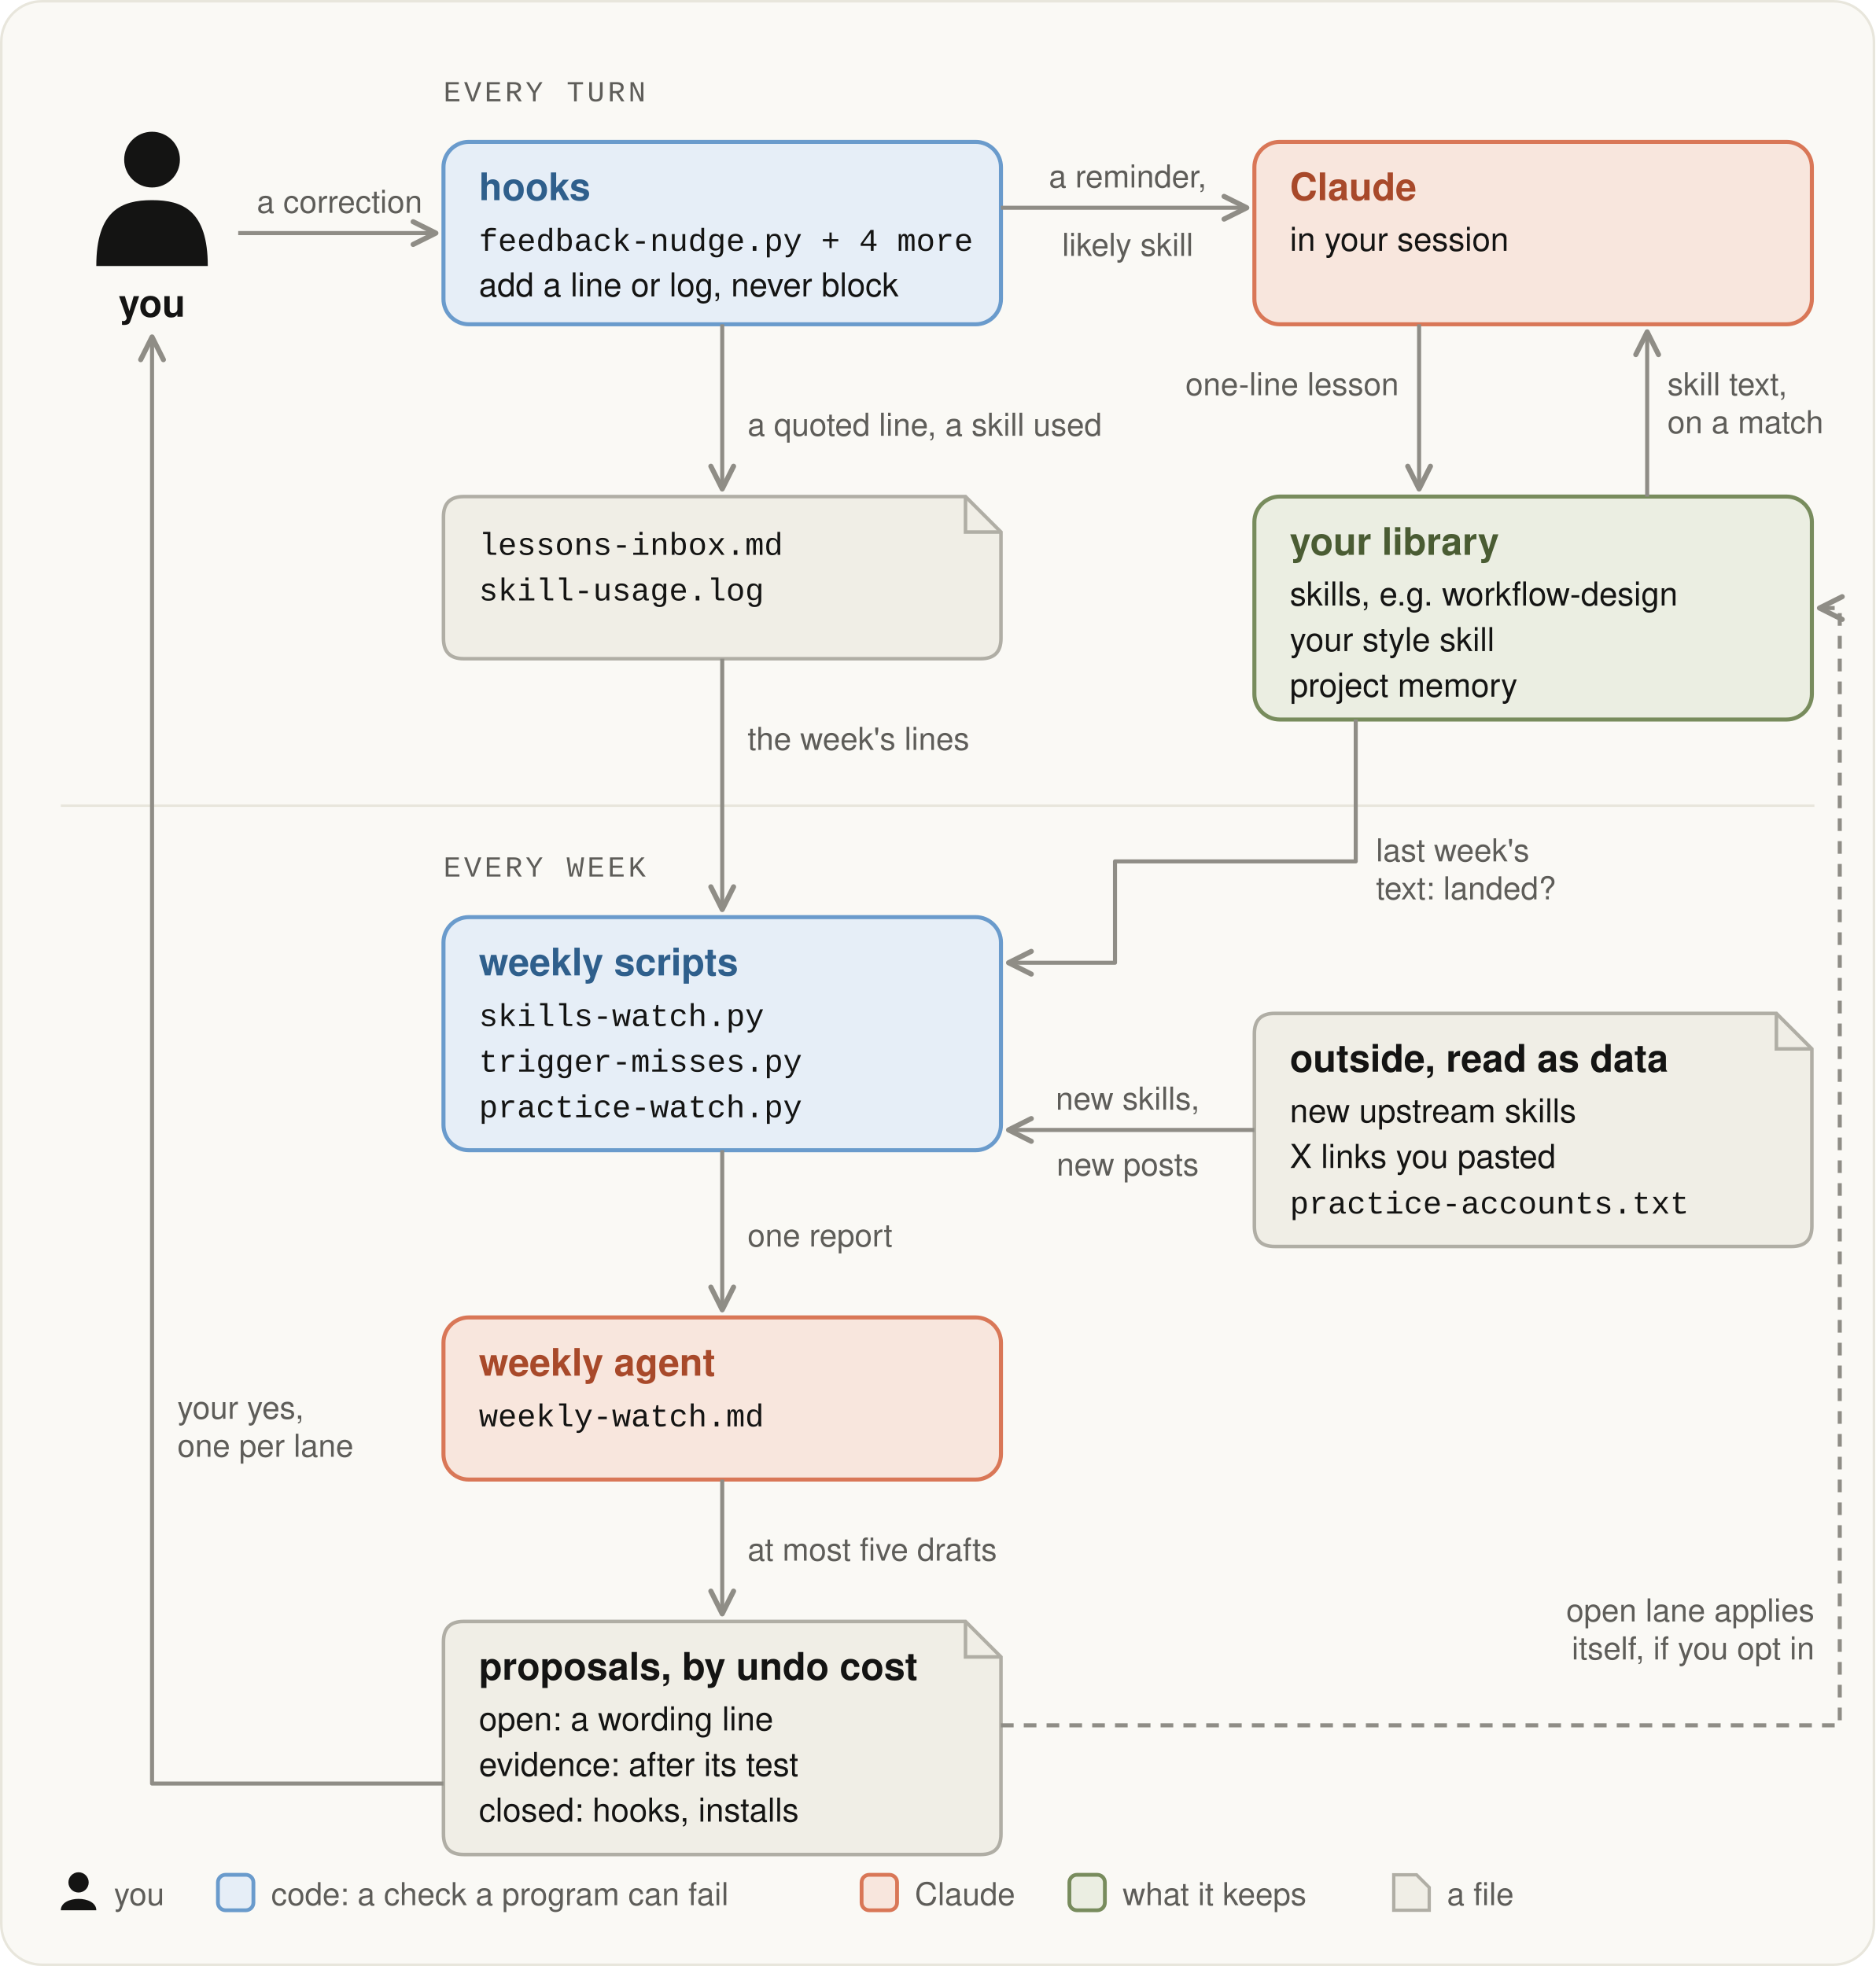
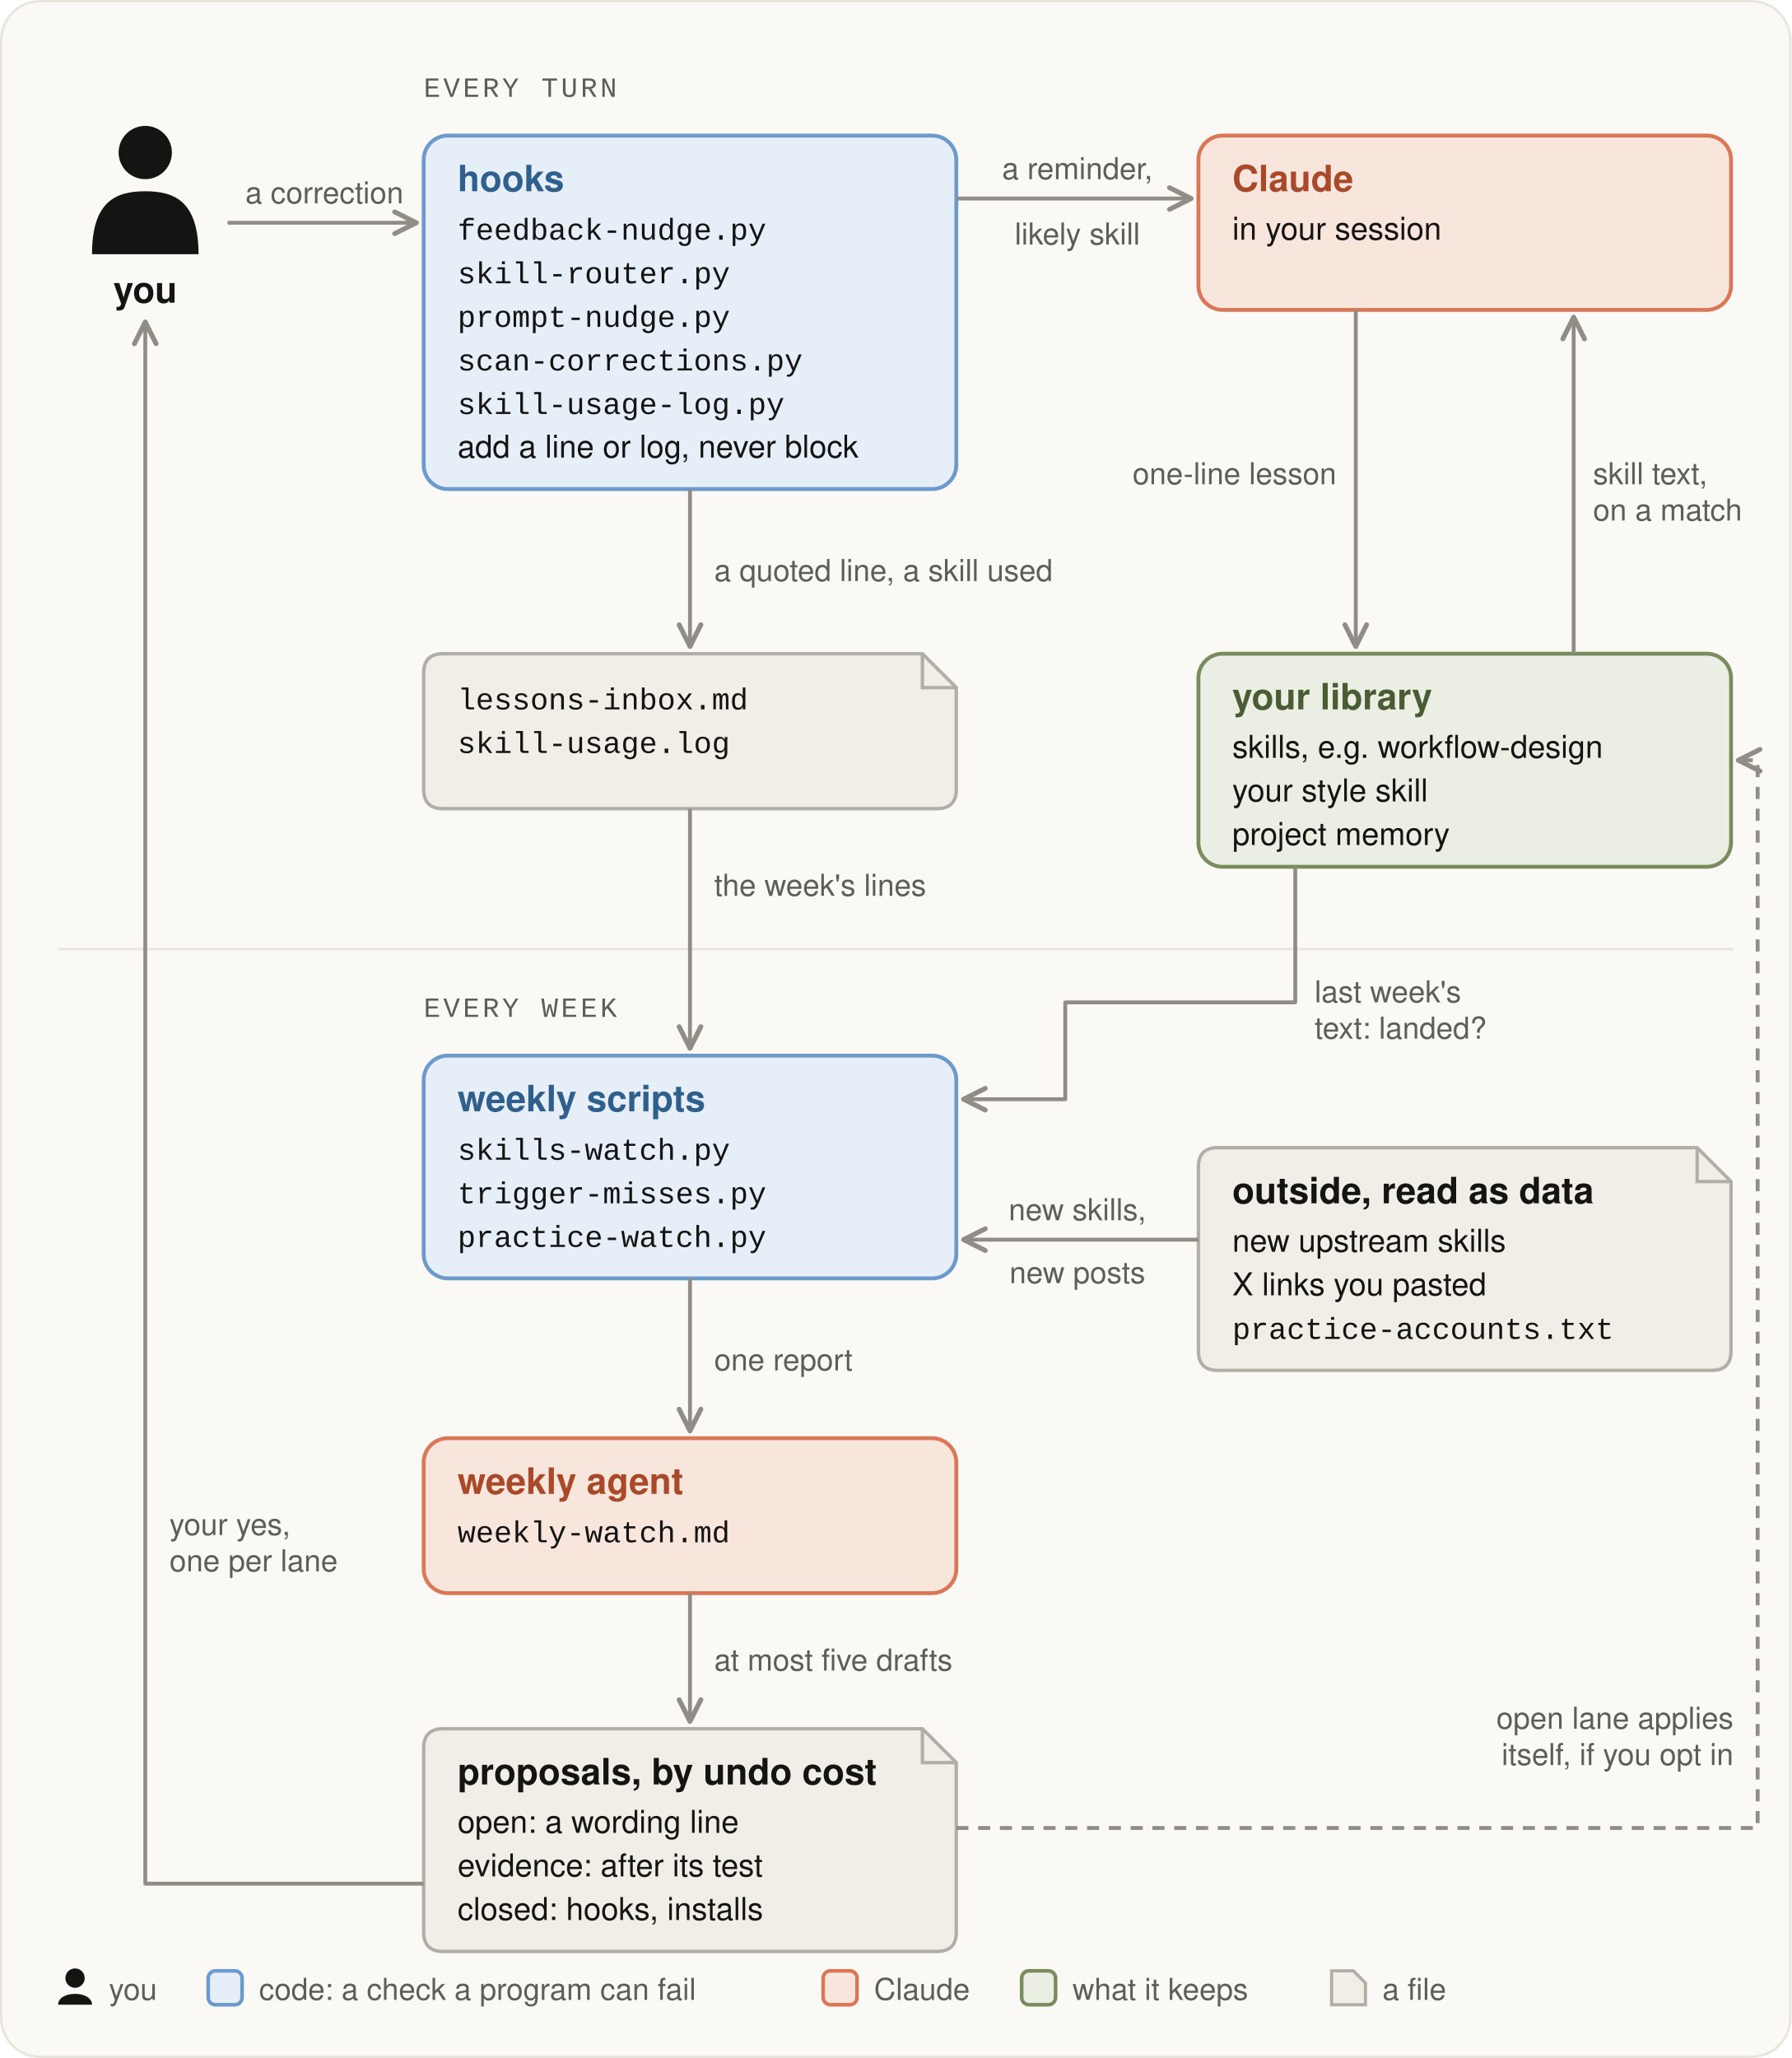
- <svg xmlns="http://www.w3.org/2000/svg" width="740" height="776" viewBox="0 0 740 776" role="img" aria-label="How it works: every turn, your correction becomes a one-line lesson; every week, scripts read the notebook and outside posts, a weekly agent drafts at most five proposals, and the ones that need you come back to you, one yes per lane.">
+ <svg xmlns="http://www.w3.org/2000/svg" width="740" height="850" viewBox="0 0 740 850" role="img" aria-label="How it works: every turn, your correction becomes a one-line lesson; every week, scripts read the notebook and outside posts, a weekly agent drafts at most five proposals, and the ones that need you come back to you, one yes per lane.">
  <defs>
    <marker id="a" viewBox="0 0 10 10" refX="9" refY="5" markerWidth="7" markerHeight="7" orient="auto-start-reverse">
      <path d="M1 1L9 5L1 9" fill="none" stroke="#8f8d86" stroke-width="1.8" stroke-linecap="round" stroke-linejoin="round" />
    </marker>
  </defs>
-   <rect x="0.5" y="0.5" width="739" height="775" rx="16" fill="#faf9f5" stroke="#e8e6dc" />
+   <rect x="0.5" y="0.5" width="739" height="849" rx="16" fill="#faf9f5" stroke="#e8e6dc" />
  <text x="175" y="40" font-family="'IBM Plex Mono',ui-monospace,'SF Mono',SFMono-Regular,Menlo,Consolas,'Liberation Mono',monospace" font-size="11.5" font-weight="500" fill="#5e5d59" text-anchor="start" letter-spacing="1.2">EVERY TURN</text>
  <circle cx="60" cy="63.0" r="11.0" fill="#141413" />
  <path d="M38.0 105.0C38.0 83.0 48.0 79.0 60 79.0C72.0 79.0 82.0 83.0 82.0 105.0Z" fill="#141413" />
  <text x="60" y="125.0" font-family="Archivo,-apple-system,'Segoe UI','Helvetica Neue',Helvetica,Arial,sans-serif" font-size="15" font-weight="600" fill="#141413" text-anchor="middle">you</text>
-   <rect x="175" y="56" width="220" height="72" rx="10" fill="#e6eef7" stroke="#6a9bcc" stroke-width="1.6" />
+   <rect x="175" y="56" width="220" height="146" rx="10" fill="#e6eef7" stroke="#6a9bcc" stroke-width="1.6" />
  <text x="189" y="79" font-family="Archivo,-apple-system,'Segoe UI','Helvetica Neue',Helvetica,Arial,sans-serif" font-size="15" font-weight="600" fill="#2f5f8c" text-anchor="start">hooks</text>
-   <text x="189" y="99" font-family="'IBM Plex Mono',ui-monospace,'SF Mono',SFMono-Regular,Menlo,Consolas,'Liberation Mono',monospace" font-size="12.5" font-weight="400" fill="#141413" text-anchor="start">feedback-nudge.py + 4 more</text>
-   <text x="189" y="117" font-family="Archivo,-apple-system,'Segoe UI','Helvetica Neue',Helvetica,Arial,sans-serif" font-size="13" font-weight="400" fill="#141413" text-anchor="start">add a line or log, never block</text>
+   <text x="189" y="99" font-family="'IBM Plex Mono',ui-monospace,'SF Mono',SFMono-Regular,Menlo,Consolas,'Liberation Mono',monospace" font-size="12.5" font-weight="400" fill="#141413" text-anchor="start">feedback-nudge.py</text>
+   <text x="189" y="117" font-family="'IBM Plex Mono',ui-monospace,'SF Mono',SFMono-Regular,Menlo,Consolas,'Liberation Mono',monospace" font-size="12.5" font-weight="400" fill="#141413" text-anchor="start">skill-router.py</text>
+   <text x="189" y="135" font-family="'IBM Plex Mono',ui-monospace,'SF Mono',SFMono-Regular,Menlo,Consolas,'Liberation Mono',monospace" font-size="12.5" font-weight="400" fill="#141413" text-anchor="start">prompt-nudge.py</text>
+   <text x="189" y="153" font-family="'IBM Plex Mono',ui-monospace,'SF Mono',SFMono-Regular,Menlo,Consolas,'Liberation Mono',monospace" font-size="12.5" font-weight="400" fill="#141413" text-anchor="start">scan-corrections.py</text>
+   <text x="189" y="171" font-family="'IBM Plex Mono',ui-monospace,'SF Mono',SFMono-Regular,Menlo,Consolas,'Liberation Mono',monospace" font-size="12.5" font-weight="400" fill="#141413" text-anchor="start">skill-usage-log.py</text>
+   <text x="189" y="189" font-family="Archivo,-apple-system,'Segoe UI','Helvetica Neue',Helvetica,Arial,sans-serif" font-size="13" font-weight="400" fill="#141413" text-anchor="start">add a line or log, never block</text>
  <rect x="495" y="56" width="220" height="72" rx="10" fill="#f8e6dd" stroke="#d97757" stroke-width="1.6" />
  <text x="509" y="79" font-family="Archivo,-apple-system,'Segoe UI','Helvetica Neue',Helvetica,Arial,sans-serif" font-size="15" font-weight="600" fill="#a8492a" text-anchor="start">Claude</text>
  <text x="509" y="99" font-family="Archivo,-apple-system,'Segoe UI','Helvetica Neue',Helvetica,Arial,sans-serif" font-size="13" font-weight="400" fill="#141413" text-anchor="start">in your session</text>
  <path d="M94 92L172 92" fill="none" stroke="#8f8d86" stroke-width="1.6" stroke-linejoin="round" marker-end="url(#a)" />
  <text x="134" y="84" font-family="Archivo,-apple-system,'Segoe UI','Helvetica Neue',Helvetica,Arial,sans-serif" font-size="12.5" font-weight="400" fill="#5e5d59" text-anchor="middle">a correction</text>
  <path d="M395 82L492 82" fill="none" stroke="#8f8d86" stroke-width="1.6" stroke-linejoin="round" marker-end="url(#a)" />
  <text x="445" y="74" font-family="Archivo,-apple-system,'Segoe UI','Helvetica Neue',Helvetica,Arial,sans-serif" font-size="12.5" font-weight="400" fill="#5e5d59" text-anchor="middle">a reminder,</text>
  <text x="445" y="101" font-family="Archivo,-apple-system,'Segoe UI','Helvetica Neue',Helvetica,Arial,sans-serif" font-size="12.5" font-weight="400" fill="#5e5d59" text-anchor="middle">likely skill</text>
-   <path d="M183 196H381L395 210V252Q395 260 387 260H183Q175 260 175 252V204Q175 196 183 196Z" fill="#f0eee6" stroke="#b0aea5" stroke-width="1.4" />
-   <path d="M381 196V210H395" fill="none" stroke="#b0aea5" stroke-width="1.4" />
-   <text x="189" y="219" font-family="'IBM Plex Mono',ui-monospace,'SF Mono',SFMono-Regular,Menlo,Consolas,'Liberation Mono',monospace" font-size="12.5" font-weight="400" fill="#141413" text-anchor="start">lessons-inbox.md</text>
-   <text x="189" y="237" font-family="'IBM Plex Mono',ui-monospace,'SF Mono',SFMono-Regular,Menlo,Consolas,'Liberation Mono',monospace" font-size="12.5" font-weight="400" fill="#141413" text-anchor="start">skill-usage.log</text>
-   <path d="M285 128L285 193" fill="none" stroke="#8f8d86" stroke-width="1.6" stroke-linejoin="round" marker-end="url(#a)" />
-   <text x="295" y="172" font-family="Archivo,-apple-system,'Segoe UI','Helvetica Neue',Helvetica,Arial,sans-serif" font-size="12.5" font-weight="400" fill="#5e5d59" text-anchor="start">a quoted line, a skill used</text>
-   <rect x="495" y="196" width="220" height="88" rx="10" fill="#ebeee2" stroke="#788c5d" stroke-width="1.6" />
-   <text x="509" y="219" font-family="Archivo,-apple-system,'Segoe UI','Helvetica Neue',Helvetica,Arial,sans-serif" font-size="15" font-weight="600" fill="#4a5c33" text-anchor="start">your library</text>
-   <text x="509" y="239" font-family="Archivo,-apple-system,'Segoe UI','Helvetica Neue',Helvetica,Arial,sans-serif" font-size="13" font-weight="400" fill="#141413" text-anchor="start">skills, e.g. workflow-design</text>
-   <text x="509" y="257" font-family="Archivo,-apple-system,'Segoe UI','Helvetica Neue',Helvetica,Arial,sans-serif" font-size="13" font-weight="400" fill="#141413" text-anchor="start">your style skill</text>
-   <text x="509" y="275" font-family="Archivo,-apple-system,'Segoe UI','Helvetica Neue',Helvetica,Arial,sans-serif" font-size="13" font-weight="400" fill="#141413" text-anchor="start">project memory</text>
-   <path d="M560 128L560 193" fill="none" stroke="#8f8d86" stroke-width="1.6" stroke-linejoin="round" marker-end="url(#a)" />
-   <text x="552" y="156" font-family="Archivo,-apple-system,'Segoe UI','Helvetica Neue',Helvetica,Arial,sans-serif" font-size="12.5" font-weight="400" fill="#5e5d59" text-anchor="end">one-line lesson</text>
-   <path d="M650 196L650 131" fill="none" stroke="#8f8d86" stroke-width="1.6" stroke-linejoin="round" marker-end="url(#a)" />
-   <text x="658" y="156" font-family="Archivo,-apple-system,'Segoe UI','Helvetica Neue',Helvetica,Arial,sans-serif" font-size="12.5" font-weight="400" fill="#5e5d59" text-anchor="start">skill text,</text>
-   <text x="658" y="171" font-family="Archivo,-apple-system,'Segoe UI','Helvetica Neue',Helvetica,Arial,sans-serif" font-size="12.5" font-weight="400" fill="#5e5d59" text-anchor="start">on a match</text>
-   <path d="M24 318H716" stroke="#e8e6dc" stroke-width="1" />
-   <text x="175" y="346" font-family="'IBM Plex Mono',ui-monospace,'SF Mono',SFMono-Regular,Menlo,Consolas,'Liberation Mono',monospace" font-size="11.5" font-weight="500" fill="#5e5d59" text-anchor="start" letter-spacing="1.2">EVERY WEEK</text>
-   <path d="M285 260L285 359" fill="none" stroke="#8f8d86" stroke-width="1.6" stroke-linejoin="round" marker-end="url(#a)" />
-   <text x="295" y="296" font-family="Archivo,-apple-system,'Segoe UI','Helvetica Neue',Helvetica,Arial,sans-serif" font-size="12.5" font-weight="400" fill="#5e5d59" text-anchor="start">the week's lines</text>
-   <rect x="175" y="362" width="220" height="92" rx="10" fill="#e6eef7" stroke="#6a9bcc" stroke-width="1.6" />
-   <text x="189" y="385" font-family="Archivo,-apple-system,'Segoe UI','Helvetica Neue',Helvetica,Arial,sans-serif" font-size="15" font-weight="600" fill="#2f5f8c" text-anchor="start">weekly scripts</text>
-   <text x="189" y="405" font-family="'IBM Plex Mono',ui-monospace,'SF Mono',SFMono-Regular,Menlo,Consolas,'Liberation Mono',monospace" font-size="12.5" font-weight="400" fill="#141413" text-anchor="start">skills-watch.py</text>
-   <text x="189" y="423" font-family="'IBM Plex Mono',ui-monospace,'SF Mono',SFMono-Regular,Menlo,Consolas,'Liberation Mono',monospace" font-size="12.5" font-weight="400" fill="#141413" text-anchor="start">trigger-misses.py</text>
-   <text x="189" y="441" font-family="'IBM Plex Mono',ui-monospace,'SF Mono',SFMono-Regular,Menlo,Consolas,'Liberation Mono',monospace" font-size="12.5" font-weight="400" fill="#141413" text-anchor="start">practice-watch.py</text>
-   <path d="M503 400H701L715 414V484Q715 492 707 492H503Q495 492 495 484V408Q495 400 503 400Z" fill="#f0eee6" stroke="#b0aea5" stroke-width="1.4" />
-   <path d="M701 400V414H715" fill="none" stroke="#b0aea5" stroke-width="1.4" />
-   <text x="509" y="423" font-family="Archivo,-apple-system,'Segoe UI','Helvetica Neue',Helvetica,Arial,sans-serif" font-size="15" font-weight="600" fill="#141413" text-anchor="start">outside, read as data</text>
-   <text x="509" y="443" font-family="Archivo,-apple-system,'Segoe UI','Helvetica Neue',Helvetica,Arial,sans-serif" font-size="13" font-weight="400" fill="#141413" text-anchor="start">new upstream skills</text>
-   <text x="509" y="461" font-family="Archivo,-apple-system,'Segoe UI','Helvetica Neue',Helvetica,Arial,sans-serif" font-size="13" font-weight="400" fill="#141413" text-anchor="start">X links you pasted</text>
-   <text x="509" y="479" font-family="'IBM Plex Mono',ui-monospace,'SF Mono',SFMono-Regular,Menlo,Consolas,'Liberation Mono',monospace" font-size="12.5" font-weight="400" fill="#141413" text-anchor="start">practice-accounts.txt</text>
-   <path d="M495 446L398 446" fill="none" stroke="#8f8d86" stroke-width="1.6" stroke-linejoin="round" marker-end="url(#a)" />
-   <text x="445" y="438" font-family="Archivo,-apple-system,'Segoe UI','Helvetica Neue',Helvetica,Arial,sans-serif" font-size="12.5" font-weight="400" fill="#5e5d59" text-anchor="middle">new skills,</text>
-   <text x="445" y="464" font-family="Archivo,-apple-system,'Segoe UI','Helvetica Neue',Helvetica,Arial,sans-serif" font-size="12.5" font-weight="400" fill="#5e5d59" text-anchor="middle">new posts</text>
-   <path d="M535 284L535 340L440 340L440 380L398 380" fill="none" stroke="#8f8d86" stroke-width="1.6" stroke-linejoin="round" marker-end="url(#a)" />
-   <text x="543" y="340" font-family="Archivo,-apple-system,'Segoe UI','Helvetica Neue',Helvetica,Arial,sans-serif" font-size="12.5" font-weight="400" fill="#5e5d59" text-anchor="start">last week's</text>
-   <text x="543" y="355" font-family="Archivo,-apple-system,'Segoe UI','Helvetica Neue',Helvetica,Arial,sans-serif" font-size="12.5" font-weight="400" fill="#5e5d59" text-anchor="start">text: landed?</text>
-   <rect x="175" y="520" width="220" height="64" rx="10" fill="#f8e6dd" stroke="#d97757" stroke-width="1.6" />
-   <text x="189" y="543" font-family="Archivo,-apple-system,'Segoe UI','Helvetica Neue',Helvetica,Arial,sans-serif" font-size="15" font-weight="600" fill="#a8492a" text-anchor="start">weekly agent</text>
-   <text x="189" y="563" font-family="'IBM Plex Mono',ui-monospace,'SF Mono',SFMono-Regular,Menlo,Consolas,'Liberation Mono',monospace" font-size="12.5" font-weight="400" fill="#141413" text-anchor="start">weekly-watch.md</text>
-   <path d="M285 454L285 517" fill="none" stroke="#8f8d86" stroke-width="1.6" stroke-linejoin="round" marker-end="url(#a)" />
-   <text x="295" y="492" font-family="Archivo,-apple-system,'Segoe UI','Helvetica Neue',Helvetica,Arial,sans-serif" font-size="12.5" font-weight="400" fill="#5e5d59" text-anchor="start">one report</text>
-   <path d="M183 640H381L395 654V724Q395 732 387 732H183Q175 732 175 724V648Q175 640 183 640Z" fill="#f0eee6" stroke="#b0aea5" stroke-width="1.4" />
-   <path d="M381 640V654H395" fill="none" stroke="#b0aea5" stroke-width="1.4" />
-   <text x="189" y="663" font-family="Archivo,-apple-system,'Segoe UI','Helvetica Neue',Helvetica,Arial,sans-serif" font-size="15" font-weight="600" fill="#141413" text-anchor="start">proposals, by undo cost</text>
-   <text x="189" y="683" font-family="Archivo,-apple-system,'Segoe UI','Helvetica Neue',Helvetica,Arial,sans-serif" font-size="13" font-weight="400" fill="#141413" text-anchor="start">open: a wording line</text>
-   <text x="189" y="701" font-family="Archivo,-apple-system,'Segoe UI','Helvetica Neue',Helvetica,Arial,sans-serif" font-size="13" font-weight="400" fill="#141413" text-anchor="start">evidence: after its test</text>
-   <text x="189" y="719" font-family="Archivo,-apple-system,'Segoe UI','Helvetica Neue',Helvetica,Arial,sans-serif" font-size="13" font-weight="400" fill="#141413" text-anchor="start">closed: hooks, installs</text>
-   <path d="M285 584L285 637" fill="none" stroke="#8f8d86" stroke-width="1.6" stroke-linejoin="round" marker-end="url(#a)" />
-   <text x="295" y="616" font-family="Archivo,-apple-system,'Segoe UI','Helvetica Neue',Helvetica,Arial,sans-serif" font-size="12.5" font-weight="400" fill="#5e5d59" text-anchor="start">at most five drafts</text>
-   <path d="M395 681L726 681L726 240L718 240" fill="none" stroke="#8f8d86" stroke-width="1.6" stroke-linejoin="round" stroke-dasharray="5 4" marker-end="url(#a)" />
-   <text x="716" y="640" font-family="Archivo,-apple-system,'Segoe UI','Helvetica Neue',Helvetica,Arial,sans-serif" font-size="12.5" font-weight="400" fill="#5e5d59" text-anchor="end">open lane applies</text>
-   <text x="716" y="655" font-family="Archivo,-apple-system,'Segoe UI','Helvetica Neue',Helvetica,Arial,sans-serif" font-size="12.5" font-weight="400" fill="#5e5d59" text-anchor="end">itself, if you opt in</text>
-   <path d="M175 704L60 704L60 133" fill="none" stroke="#8f8d86" stroke-width="1.6" stroke-linejoin="round" marker-end="url(#a)" />
-   <text x="70" y="560" font-family="Archivo,-apple-system,'Segoe UI','Helvetica Neue',Helvetica,Arial,sans-serif" font-size="12.5" font-weight="400" fill="#5e5d59" text-anchor="start">your yes,</text>
-   <text x="70" y="575" font-family="Archivo,-apple-system,'Segoe UI','Helvetica Neue',Helvetica,Arial,sans-serif" font-size="12.5" font-weight="400" fill="#5e5d59" text-anchor="start">one per lane</text>
-   <circle cx="31" cy="743" r="4" fill="#141413" />
-   <path d="M24 754C24 748 38 748 38 754Z" fill="#141413" />
-   <text x="45" y="752" font-family="Archivo,-apple-system,'Segoe UI','Helvetica Neue',Helvetica,Arial,sans-serif" font-size="12.5" font-weight="400" fill="#5e5d59" text-anchor="start">you</text>
-   <rect x="86" y="740" width="14" height="14" rx="3" fill="#e6eef7" stroke="#6a9bcc" stroke-width="1.5" />
-   <text x="107" y="752" font-family="Archivo,-apple-system,'Segoe UI','Helvetica Neue',Helvetica,Arial,sans-serif" font-size="12.5" font-weight="400" fill="#5e5d59" text-anchor="start">code: a check a program can fail</text>
-   <rect x="340" y="740" width="14" height="14" rx="3" fill="#f8e6dd" stroke="#d97757" stroke-width="1.5" />
-   <text x="361" y="752" font-family="Archivo,-apple-system,'Segoe UI','Helvetica Neue',Helvetica,Arial,sans-serif" font-size="12.5" font-weight="400" fill="#5e5d59" text-anchor="start">Claude</text>
-   <rect x="422" y="740" width="14" height="14" rx="3" fill="#ebeee2" stroke="#788c5d" stroke-width="1.5" />
-   <text x="443" y="752" font-family="Archivo,-apple-system,'Segoe UI','Helvetica Neue',Helvetica,Arial,sans-serif" font-size="12.5" font-weight="400" fill="#5e5d59" text-anchor="start">what it keeps</text>
-   <path d="M550 740H559L564 745V754H550Z" fill="#f0eee6" stroke="#b0aea5" stroke-width="1.3" />
-   <text x="571" y="752" font-family="Archivo,-apple-system,'Segoe UI','Helvetica Neue',Helvetica,Arial,sans-serif" font-size="12.5" font-weight="400" fill="#5e5d59" text-anchor="start">a file</text>
+   <path d="M183 270H381L395 284V326Q395 334 387 334H183Q175 334 175 326V278Q175 270 183 270Z" fill="#f0eee6" stroke="#b0aea5" stroke-width="1.4" />
+   <path d="M381 270V284H395" fill="none" stroke="#b0aea5" stroke-width="1.4" />
+   <text x="189" y="293" font-family="'IBM Plex Mono',ui-monospace,'SF Mono',SFMono-Regular,Menlo,Consolas,'Liberation Mono',monospace" font-size="12.5" font-weight="400" fill="#141413" text-anchor="start">lessons-inbox.md</text>
+   <text x="189" y="311" font-family="'IBM Plex Mono',ui-monospace,'SF Mono',SFMono-Regular,Menlo,Consolas,'Liberation Mono',monospace" font-size="12.5" font-weight="400" fill="#141413" text-anchor="start">skill-usage.log</text>
+   <path d="M285 202L285 267" fill="none" stroke="#8f8d86" stroke-width="1.6" stroke-linejoin="round" marker-end="url(#a)" />
+   <text x="295" y="240" font-family="Archivo,-apple-system,'Segoe UI','Helvetica Neue',Helvetica,Arial,sans-serif" font-size="12.5" font-weight="400" fill="#5e5d59" text-anchor="start">a quoted line, a skill used</text>
+   <rect x="495" y="270" width="220" height="88" rx="10" fill="#ebeee2" stroke="#788c5d" stroke-width="1.6" />
+   <text x="509" y="293" font-family="Archivo,-apple-system,'Segoe UI','Helvetica Neue',Helvetica,Arial,sans-serif" font-size="15" font-weight="600" fill="#4a5c33" text-anchor="start">your library</text>
+   <text x="509" y="313" font-family="Archivo,-apple-system,'Segoe UI','Helvetica Neue',Helvetica,Arial,sans-serif" font-size="13" font-weight="400" fill="#141413" text-anchor="start">skills, e.g. workflow-design</text>
+   <text x="509" y="331" font-family="Archivo,-apple-system,'Segoe UI','Helvetica Neue',Helvetica,Arial,sans-serif" font-size="13" font-weight="400" fill="#141413" text-anchor="start">your style skill</text>
+   <text x="509" y="349" font-family="Archivo,-apple-system,'Segoe UI','Helvetica Neue',Helvetica,Arial,sans-serif" font-size="13" font-weight="400" fill="#141413" text-anchor="start">project memory</text>
+   <path d="M560 128L560 267" fill="none" stroke="#8f8d86" stroke-width="1.6" stroke-linejoin="round" marker-end="url(#a)" />
+   <text x="552" y="200" font-family="Archivo,-apple-system,'Segoe UI','Helvetica Neue',Helvetica,Arial,sans-serif" font-size="12.5" font-weight="400" fill="#5e5d59" text-anchor="end">one-line lesson</text>
+   <path d="M650 270L650 131" fill="none" stroke="#8f8d86" stroke-width="1.6" stroke-linejoin="round" marker-end="url(#a)" />
+   <text x="658" y="200" font-family="Archivo,-apple-system,'Segoe UI','Helvetica Neue',Helvetica,Arial,sans-serif" font-size="12.5" font-weight="400" fill="#5e5d59" text-anchor="start">skill text,</text>
+   <text x="658" y="215" font-family="Archivo,-apple-system,'Segoe UI','Helvetica Neue',Helvetica,Arial,sans-serif" font-size="12.5" font-weight="400" fill="#5e5d59" text-anchor="start">on a match</text>
+   <path d="M24 392H716" stroke="#e8e6dc" stroke-width="1" />
+   <text x="175" y="420" font-family="'IBM Plex Mono',ui-monospace,'SF Mono',SFMono-Regular,Menlo,Consolas,'Liberation Mono',monospace" font-size="11.5" font-weight="500" fill="#5e5d59" text-anchor="start" letter-spacing="1.2">EVERY WEEK</text>
+   <path d="M285 334L285 433" fill="none" stroke="#8f8d86" stroke-width="1.6" stroke-linejoin="round" marker-end="url(#a)" />
+   <text x="295" y="370" font-family="Archivo,-apple-system,'Segoe UI','Helvetica Neue',Helvetica,Arial,sans-serif" font-size="12.5" font-weight="400" fill="#5e5d59" text-anchor="start">the week's lines</text>
+   <rect x="175" y="436" width="220" height="92" rx="10" fill="#e6eef7" stroke="#6a9bcc" stroke-width="1.6" />
+   <text x="189" y="459" font-family="Archivo,-apple-system,'Segoe UI','Helvetica Neue',Helvetica,Arial,sans-serif" font-size="15" font-weight="600" fill="#2f5f8c" text-anchor="start">weekly scripts</text>
+   <text x="189" y="479" font-family="'IBM Plex Mono',ui-monospace,'SF Mono',SFMono-Regular,Menlo,Consolas,'Liberation Mono',monospace" font-size="12.5" font-weight="400" fill="#141413" text-anchor="start">skills-watch.py</text>
+   <text x="189" y="497" font-family="'IBM Plex Mono',ui-monospace,'SF Mono',SFMono-Regular,Menlo,Consolas,'Liberation Mono',monospace" font-size="12.5" font-weight="400" fill="#141413" text-anchor="start">trigger-misses.py</text>
+   <text x="189" y="515" font-family="'IBM Plex Mono',ui-monospace,'SF Mono',SFMono-Regular,Menlo,Consolas,'Liberation Mono',monospace" font-size="12.5" font-weight="400" fill="#141413" text-anchor="start">practice-watch.py</text>
+   <path d="M503 474H701L715 488V558Q715 566 707 566H503Q495 566 495 558V482Q495 474 503 474Z" fill="#f0eee6" stroke="#b0aea5" stroke-width="1.4" />
+   <path d="M701 474V488H715" fill="none" stroke="#b0aea5" stroke-width="1.4" />
+   <text x="509" y="497" font-family="Archivo,-apple-system,'Segoe UI','Helvetica Neue',Helvetica,Arial,sans-serif" font-size="15" font-weight="600" fill="#141413" text-anchor="start">outside, read as data</text>
+   <text x="509" y="517" font-family="Archivo,-apple-system,'Segoe UI','Helvetica Neue',Helvetica,Arial,sans-serif" font-size="13" font-weight="400" fill="#141413" text-anchor="start">new upstream skills</text>
+   <text x="509" y="535" font-family="Archivo,-apple-system,'Segoe UI','Helvetica Neue',Helvetica,Arial,sans-serif" font-size="13" font-weight="400" fill="#141413" text-anchor="start">X links you pasted</text>
+   <text x="509" y="553" font-family="'IBM Plex Mono',ui-monospace,'SF Mono',SFMono-Regular,Menlo,Consolas,'Liberation Mono',monospace" font-size="12.5" font-weight="400" fill="#141413" text-anchor="start">practice-accounts.txt</text>
+   <path d="M495 512L398 512" fill="none" stroke="#8f8d86" stroke-width="1.6" stroke-linejoin="round" marker-end="url(#a)" />
+   <text x="445" y="504" font-family="Archivo,-apple-system,'Segoe UI','Helvetica Neue',Helvetica,Arial,sans-serif" font-size="12.5" font-weight="400" fill="#5e5d59" text-anchor="middle">new skills,</text>
+   <text x="445" y="530" font-family="Archivo,-apple-system,'Segoe UI','Helvetica Neue',Helvetica,Arial,sans-serif" font-size="12.5" font-weight="400" fill="#5e5d59" text-anchor="middle">new posts</text>
+   <path d="M535 358L535 414L440 414L440 454L398 454" fill="none" stroke="#8f8d86" stroke-width="1.6" stroke-linejoin="round" marker-end="url(#a)" />
+   <text x="543" y="414" font-family="Archivo,-apple-system,'Segoe UI','Helvetica Neue',Helvetica,Arial,sans-serif" font-size="12.5" font-weight="400" fill="#5e5d59" text-anchor="start">last week's</text>
+   <text x="543" y="429" font-family="Archivo,-apple-system,'Segoe UI','Helvetica Neue',Helvetica,Arial,sans-serif" font-size="12.5" font-weight="400" fill="#5e5d59" text-anchor="start">text: landed?</text>
+   <rect x="175" y="594" width="220" height="64" rx="10" fill="#f8e6dd" stroke="#d97757" stroke-width="1.6" />
+   <text x="189" y="617" font-family="Archivo,-apple-system,'Segoe UI','Helvetica Neue',Helvetica,Arial,sans-serif" font-size="15" font-weight="600" fill="#a8492a" text-anchor="start">weekly agent</text>
+   <text x="189" y="637" font-family="'IBM Plex Mono',ui-monospace,'SF Mono',SFMono-Regular,Menlo,Consolas,'Liberation Mono',monospace" font-size="12.5" font-weight="400" fill="#141413" text-anchor="start">weekly-watch.md</text>
+   <path d="M285 528L285 591" fill="none" stroke="#8f8d86" stroke-width="1.6" stroke-linejoin="round" marker-end="url(#a)" />
+   <text x="295" y="566" font-family="Archivo,-apple-system,'Segoe UI','Helvetica Neue',Helvetica,Arial,sans-serif" font-size="12.5" font-weight="400" fill="#5e5d59" text-anchor="start">one report</text>
+   <path d="M183 714H381L395 728V798Q395 806 387 806H183Q175 806 175 798V722Q175 714 183 714Z" fill="#f0eee6" stroke="#b0aea5" stroke-width="1.4" />
+   <path d="M381 714V728H395" fill="none" stroke="#b0aea5" stroke-width="1.4" />
+   <text x="189" y="737" font-family="Archivo,-apple-system,'Segoe UI','Helvetica Neue',Helvetica,Arial,sans-serif" font-size="15" font-weight="600" fill="#141413" text-anchor="start">proposals, by undo cost</text>
+   <text x="189" y="757" font-family="Archivo,-apple-system,'Segoe UI','Helvetica Neue',Helvetica,Arial,sans-serif" font-size="13" font-weight="400" fill="#141413" text-anchor="start">open: a wording line</text>
+   <text x="189" y="775" font-family="Archivo,-apple-system,'Segoe UI','Helvetica Neue',Helvetica,Arial,sans-serif" font-size="13" font-weight="400" fill="#141413" text-anchor="start">evidence: after its test</text>
+   <text x="189" y="793" font-family="Archivo,-apple-system,'Segoe UI','Helvetica Neue',Helvetica,Arial,sans-serif" font-size="13" font-weight="400" fill="#141413" text-anchor="start">closed: hooks, installs</text>
+   <path d="M285 658L285 711" fill="none" stroke="#8f8d86" stroke-width="1.6" stroke-linejoin="round" marker-end="url(#a)" />
+   <text x="295" y="690" font-family="Archivo,-apple-system,'Segoe UI','Helvetica Neue',Helvetica,Arial,sans-serif" font-size="12.5" font-weight="400" fill="#5e5d59" text-anchor="start">at most five drafts</text>
+   <path d="M395 755L726 755L726 314L718 314" fill="none" stroke="#8f8d86" stroke-width="1.6" stroke-linejoin="round" stroke-dasharray="5 4" marker-end="url(#a)" />
+   <text x="716" y="714" font-family="Archivo,-apple-system,'Segoe UI','Helvetica Neue',Helvetica,Arial,sans-serif" font-size="12.5" font-weight="400" fill="#5e5d59" text-anchor="end">open lane applies</text>
+   <text x="716" y="729" font-family="Archivo,-apple-system,'Segoe UI','Helvetica Neue',Helvetica,Arial,sans-serif" font-size="12.5" font-weight="400" fill="#5e5d59" text-anchor="end">itself, if you opt in</text>
+   <path d="M175 778L60 778L60 133" fill="none" stroke="#8f8d86" stroke-width="1.6" stroke-linejoin="round" marker-end="url(#a)" />
+   <text x="70" y="634" font-family="Archivo,-apple-system,'Segoe UI','Helvetica Neue',Helvetica,Arial,sans-serif" font-size="12.5" font-weight="400" fill="#5e5d59" text-anchor="start">your yes,</text>
+   <text x="70" y="649" font-family="Archivo,-apple-system,'Segoe UI','Helvetica Neue',Helvetica,Arial,sans-serif" font-size="12.5" font-weight="400" fill="#5e5d59" text-anchor="start">one per lane</text>
+   <circle cx="31" cy="817" r="4" fill="#141413" />
+   <path d="M24 828C24 822 38 822 38 828Z" fill="#141413" />
+   <text x="45" y="826" font-family="Archivo,-apple-system,'Segoe UI','Helvetica Neue',Helvetica,Arial,sans-serif" font-size="12.5" font-weight="400" fill="#5e5d59" text-anchor="start">you</text>
+   <rect x="86" y="814" width="14" height="14" rx="3" fill="#e6eef7" stroke="#6a9bcc" stroke-width="1.5" />
+   <text x="107" y="826" font-family="Archivo,-apple-system,'Segoe UI','Helvetica Neue',Helvetica,Arial,sans-serif" font-size="12.5" font-weight="400" fill="#5e5d59" text-anchor="start">code: a check a program can fail</text>
+   <rect x="340" y="814" width="14" height="14" rx="3" fill="#f8e6dd" stroke="#d97757" stroke-width="1.5" />
+   <text x="361" y="826" font-family="Archivo,-apple-system,'Segoe UI','Helvetica Neue',Helvetica,Arial,sans-serif" font-size="12.5" font-weight="400" fill="#5e5d59" text-anchor="start">Claude</text>
+   <rect x="422" y="814" width="14" height="14" rx="3" fill="#ebeee2" stroke="#788c5d" stroke-width="1.5" />
+   <text x="443" y="826" font-family="Archivo,-apple-system,'Segoe UI','Helvetica Neue',Helvetica,Arial,sans-serif" font-size="12.5" font-weight="400" fill="#5e5d59" text-anchor="start">what it keeps</text>
+   <path d="M550 814H559L564 819V828H550Z" fill="#f0eee6" stroke="#b0aea5" stroke-width="1.3" />
+   <text x="571" y="826" font-family="Archivo,-apple-system,'Segoe UI','Helvetica Neue',Helvetica,Arial,sans-serif" font-size="12.5" font-weight="400" fill="#5e5d59" text-anchor="start">a file</text>
</svg>
